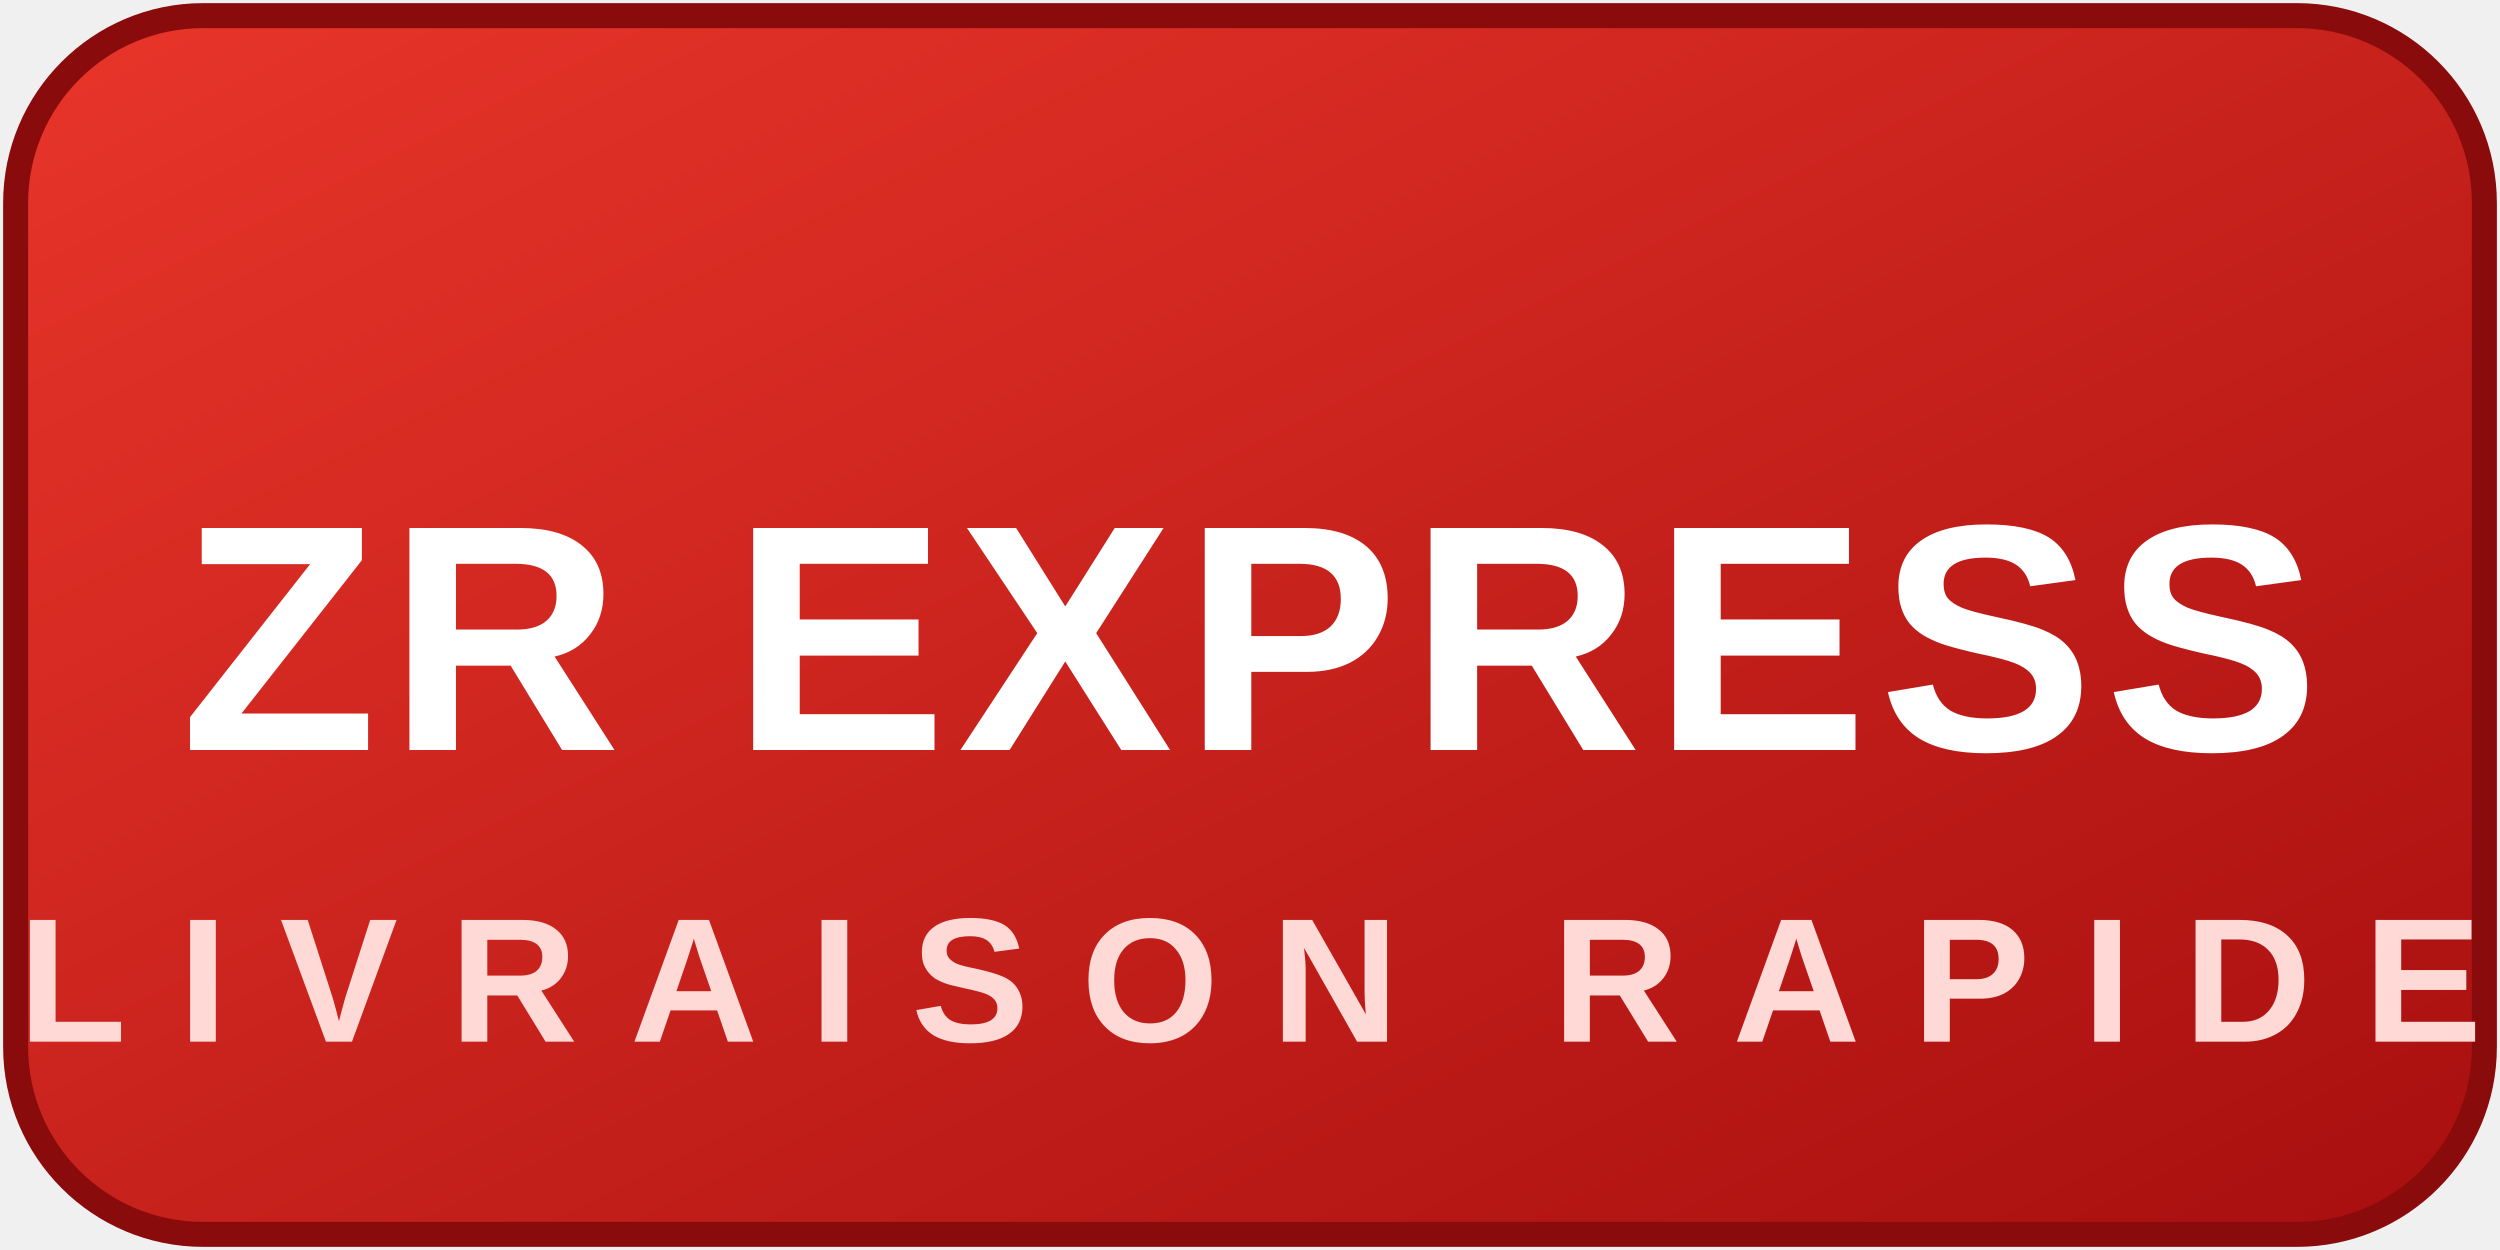
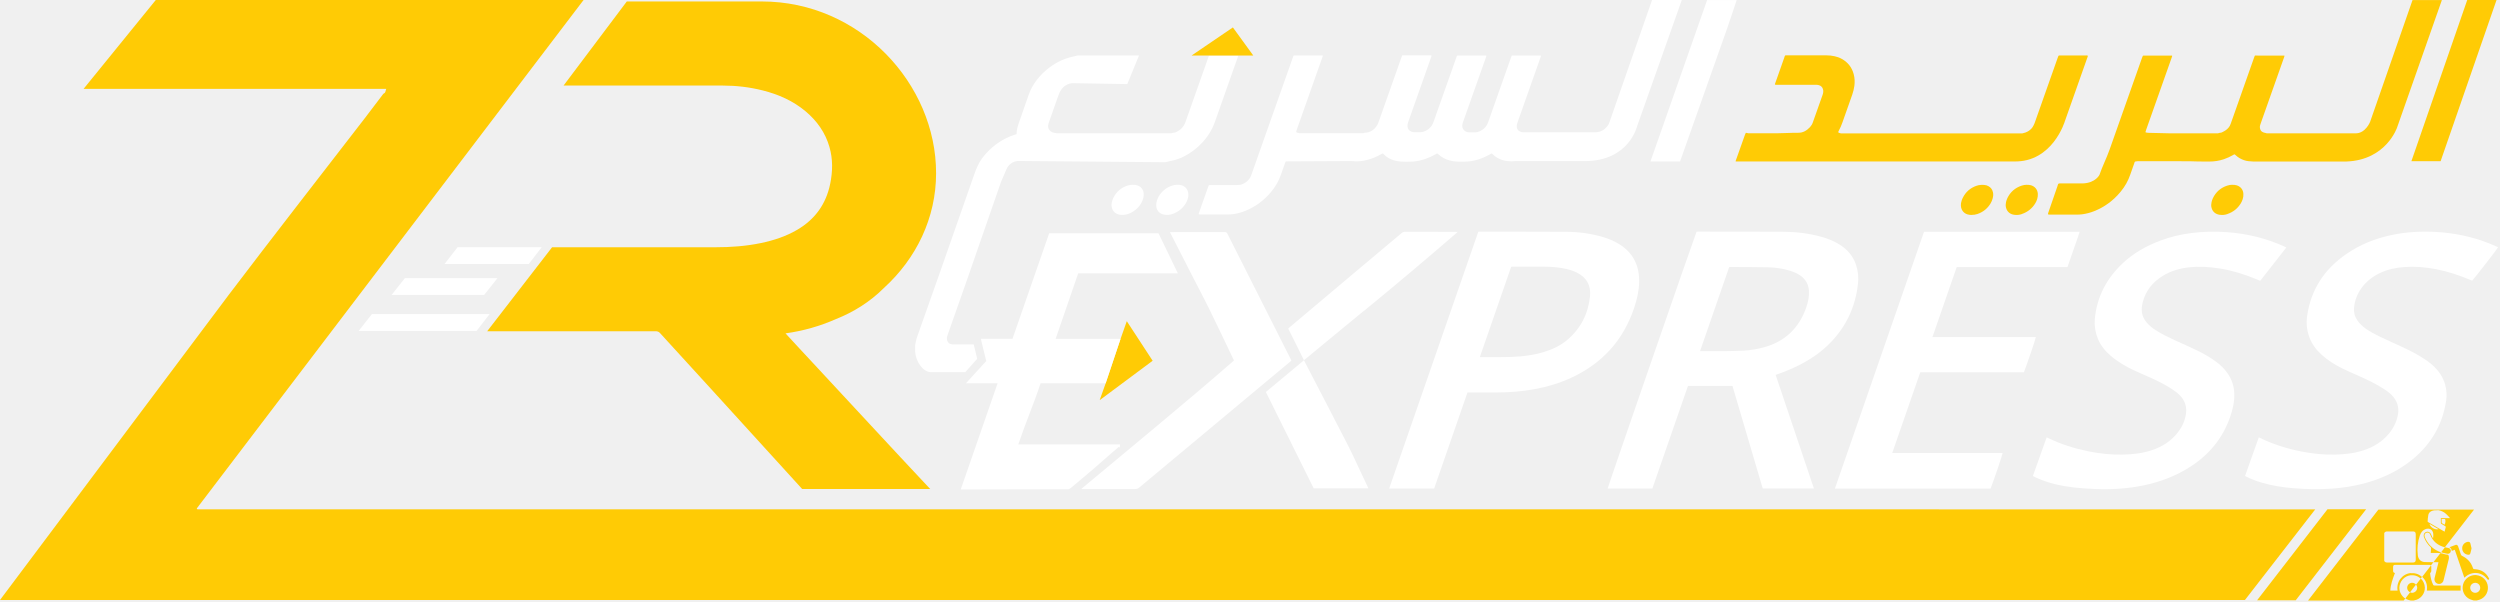
- <svg xmlns="http://www.w3.org/2000/svg" viewBox="0 0 120 60" width="120" height="60" role="img" aria-label="ZR Express">
+ <svg xmlns="http://www.w3.org/2000/svg" width="528" height="127" viewBox="0 0 528 127" fill="none">
+   <g clip-path="url(#clip0_148374_90228)">
+     <path d="M119.891 18.07C126.781 18.07 145.741 18.06 152.631 18.07C155.491 18.07 158.321 18.4 161.091 19.1C164.421 19.94 167.501 21.3 170.151 23.52C172.551 25.54 174.311 28.01 175.181 31.05C175.921 33.62 175.871 36.21 175.341 38.8C174.471 43.09 172.131 46.34 168.341 48.55C165.971 49.93 163.401 50.77 160.721 51.33C157.551 51.99 154.351 52.22 151.131 52.22C137.541 52.22 147.381 52.22 133.791 52.22C130.441 52.22 119.951 52.22 116.601 52.22L102.891 69.96C120.831 69.96 120.501 69.96 138.441 69.96C138.831 69.96 139.121 70.03 139.401 70.35C143.081 74.4 146.791 78.44 150.481 82.48C156.581 89.15 163.321 96.58 169.411 103.27H196.451C194.321 100.99 192.261 98.8 190.211 96.6C188.151 94.39 186.091 92.17 184.041 89.96C182.001 87.76 179.961 85.56 177.911 83.36C175.851 81.15 173.791 78.93 171.741 76.71C169.811 74.63 167.861 72.56 165.901 70.41C169.631 69.89 173.181 68.87 176.461 67.43C180.281 65.91 183.731 63.77 186.681 60.82C193.491 54.63 197.701 46.06 197.701 36.59C197.721 17.69 181.601 0.31 160.911 0.31H151.441C150.331 0.29 133.771 0.29 132.591 0.31H132.381L119.021 18.07H119.891Z" fill="#FFCB05" />
+     <path d="M379.849 77.18C382.409 75.89 384.749 74.3 386.729 72.22C390.009 68.8 391.859 64.7 392.399 60.01C392.559 58.62 392.439 57.23 391.979 55.89C391.339 54.02 390.119 52.64 388.449 51.61C387.269 50.88 385.989 50.38 384.649 50.01C382.089 49.3 379.469 48.97 376.829 48.95C370.749 48.91 364.669 48.93 358.579 48.92C358.489 48.92 358.389 48.94 358.309 48.95C357.779 50.21 339.549 102.88 339.539 103.18H348.979C351.489 95.94 353.999 88.72 356.499 81.51H365.899C368.029 88.74 370.159 95.96 372.289 103.17H383.099C380.399 95.16 377.709 87.17 375.019 79.18C375.139 79.13 375.229 79.1 375.319 79.07C376.869 78.53 378.379 77.91 379.839 77.18H379.849ZM372.579 73.34C371.149 73.73 369.679 73.98 368.199 74.06C366.909 74.12 365.629 74.14 364.339 74.16C362.739 74.17 361.129 74.16 359.529 74.16H359.049C361.109 68.21 363.159 62.32 365.199 56.42C365.299 56.42 365.379 56.39 365.459 56.39C368.079 56.41 370.689 56.39 373.309 56.45C374.949 56.48 376.579 56.71 378.149 57.21C378.909 57.45 379.629 57.77 380.279 58.23C381.379 59.01 381.959 60.08 382.049 61.42C382.129 62.63 381.869 63.79 381.479 64.92C380.769 67 379.689 68.83 378.079 70.35C376.509 71.83 374.639 72.77 372.579 73.34Z" fill="white" />
+     <path d="M309.951 82.89H310.261C312.161 82.89 314.061 82.89 315.951 82.89C318.671 82.89 321.371 82.69 324.041 82.2C326.801 81.7 329.461 80.9 332.001 79.71C335.041 78.28 337.751 76.39 340.021 73.9C342.411 71.28 344.071 68.24 345.181 64.89C345.751 63.15 346.161 61.37 346.191 59.53C346.211 58.37 346.081 57.23 345.711 56.12C345.021 54.1 343.701 52.61 341.891 51.51C340.851 50.88 339.741 50.43 338.591 50.08C336.091 49.33 333.521 48.98 330.921 48.96C324.781 48.92 318.641 48.94 312.501 48.93C312.401 48.93 312.321 48.95 312.211 48.96C305.941 67.04 299.671 85.1 293.391 103.18H302.891C305.241 96.42 307.591 89.65 309.931 82.89H309.951ZM319.161 56.34C319.281 56.34 319.391 56.32 319.491 56.32C321.671 56.32 323.851 56.32 326.031 56.32C327.621 56.33 329.211 56.44 330.771 56.79C331.531 56.96 332.271 57.2 332.971 57.54C335.131 58.59 336.051 60.36 335.811 62.6C335.421 66.29 333.841 69.4 330.981 71.81C329.481 73.06 327.741 73.85 325.881 74.4C324.321 74.86 322.711 75.12 321.091 75.27C319.751 75.39 318.411 75.42 317.071 75.42H312.541C314.761 69.03 316.961 62.69 319.161 56.34Z" fill="white" />
+     <path d="M427.451 78.61C427.911 77.51 429.961 71.5 429.971 71.19H411.801C410.591 71.19 409.381 71.19 408.131 71.19C409.851 66.23 411.551 61.33 413.261 56.4H436.651C436.951 55.55 437.241 54.72 437.521 53.9C437.811 53.08 438.101 52.26 438.381 51.43C438.661 50.61 438.971 49.81 439.221 48.96H406.351C400.081 67.04 393.811 85.1 387.531 103.19H420.411C421.091 101.47 422.951 95.97 422.951 95.67H399.641C401.621 89.97 403.581 84.31 405.561 78.62H427.461L427.451 78.61Z" fill="white" />
+     <path d="M456.794 58.25C458.474 57.22 460.324 56.69 462.274 56.47C464.464 56.23 466.634 56.35 468.794 56.7C471.424 57.12 473.944 57.9 476.394 58.91C476.704 59.04 477.014 59.17 477.354 59.31C479.194 56.97 481.024 54.63 482.844 52.31C482.814 52.27 482.804 52.24 482.794 52.23C482.684 52.17 482.564 52.11 482.444 52.06C478.584 50.31 474.534 49.33 470.294 49.03C467.824 48.86 465.354 48.9 462.884 49.21C460.604 49.5 458.394 50.01 456.254 50.82C453.294 51.94 450.574 53.46 448.284 55.63C444.874 58.85 442.844 62.75 442.424 67.38C442.304 68.79 442.524 70.17 443.054 71.5C443.634 72.96 444.614 74.14 445.804 75.16C447.284 76.43 448.964 77.4 450.734 78.23C451.954 78.8 453.204 79.32 454.434 79.88C455.904 80.55 457.354 81.28 458.704 82.17C459.294 82.55 459.854 82.97 460.354 83.46C461.494 84.61 461.914 85.98 461.654 87.54C461.424 88.95 460.824 90.22 459.944 91.35C458.544 93.14 456.704 94.33 454.534 95.06C452.534 95.74 450.454 95.97 448.344 96.01C445.904 96.06 443.494 95.81 441.114 95.33C438.144 94.73 435.264 93.83 432.544 92.5C432.464 92.46 432.374 92.42 432.254 92.37C431.284 95.1 430.314 97.82 429.344 100.54C429.634 100.68 429.874 100.81 430.114 100.91C432.674 102.08 435.394 102.66 438.174 102.97C439.554 103.12 440.944 103.21 442.334 103.27C445.874 103.43 449.374 103.22 452.844 102.49C456.344 101.75 459.624 100.49 462.614 98.56C466.594 95.99 469.434 92.55 470.984 88.12C471.544 86.52 471.924 84.9 471.884 83.2C471.854 81.66 471.404 80.24 470.534 78.95C469.834 77.9 468.924 77.03 467.894 76.29C466.614 75.37 465.234 74.59 463.804 73.91C462.304 73.19 460.774 72.52 459.264 71.83C457.884 71.19 456.504 70.53 455.224 69.7C454.534 69.26 453.904 68.74 453.374 68.11C452.834 67.47 452.464 66.74 452.364 65.91C452.284 65.24 452.364 64.58 452.524 63.93C453.134 61.45 454.604 59.6 456.794 58.25Z" fill="white" />
+     <path d="M502.706 57.64C504.306 56.88 506.016 56.53 507.786 56.4C510.026 56.24 512.236 56.42 514.436 56.84C516.986 57.33 519.436 58.14 521.816 59.16C521.926 59.21 522.026 59.24 522.116 59.28C522.696 58.67 527.496 52.49 527.596 52.23C527.496 52.18 527.396 52.12 527.296 52.08C526.786 51.86 526.286 51.64 525.776 51.43C522.176 50 518.426 49.21 514.556 48.99C511.386 48.82 508.236 48.97 505.126 49.63C501.666 50.36 498.446 51.65 495.556 53.64C490.886 56.85 488.056 61.19 487.266 66.73C487.046 68.26 487.206 69.78 487.746 71.25C488.286 72.71 489.206 73.91 490.366 74.96C491.656 76.12 493.126 77.04 494.686 77.81C495.886 78.4 497.116 78.92 498.336 79.47C500.076 80.25 501.786 81.06 503.386 82.09C503.986 82.47 504.566 82.89 505.076 83.39C506.286 84.58 506.736 86.01 506.426 87.65C506.146 89.13 505.496 90.44 504.526 91.6C503.096 93.32 501.246 94.44 499.106 95.13C497.176 95.75 495.176 95.97 493.156 96.01C490.716 96.06 488.306 95.81 485.926 95.33C482.926 94.73 480.036 93.82 477.296 92.48C477.226 92.44 477.156 92.42 477.056 92.37C476.086 95.09 475.126 97.79 474.156 100.52C474.236 100.57 474.296 100.6 474.366 100.64C475.436 101.19 476.556 101.61 477.706 101.94C479.916 102.59 482.196 102.94 484.506 103.12C487.216 103.34 489.916 103.39 492.626 103.19C494.826 103.03 497.006 102.69 499.136 102.14C502.556 101.25 505.726 99.86 508.556 97.77C513.056 94.46 515.786 90.1 516.626 84.65C516.796 83.5 516.726 82.36 516.416 81.23C515.956 79.58 514.996 78.24 513.726 77.1C512.976 76.43 512.146 75.87 511.286 75.34C509.956 74.54 508.576 73.85 507.176 73.2C505.626 72.49 504.056 71.79 502.516 71.05C501.526 70.58 500.576 70.06 499.676 69.43C498.976 68.93 498.356 68.36 497.866 67.66C497.306 66.84 497.076 65.92 497.176 64.94C497.326 63.45 497.856 62.08 498.736 60.85C499.766 59.41 501.146 58.37 502.746 57.61L502.706 57.64Z" fill="white" />
+     <path d="M239.713 103.29C240.083 103.29 240.353 103.19 240.633 102.95C251.253 94.08 261.883 85.22 272.513 76.36C272.593 76.29 272.663 76.22 272.743 76.15C272.683 76.03 272.633 75.92 272.583 75.82C268.133 67 263.673 58.17 259.223 49.35C259.093 49.09 258.943 49.01 258.663 49.01C254.933 49.02 251.213 49.02 247.483 49.02H247.093C247.173 49.19 247.223 49.3 247.283 49.41C248.763 52.31 250.233 55.2 251.723 58.1C252.913 60.44 254.163 62.75 255.323 65.11C257.083 68.7 258.783 72.31 260.513 75.91C260.553 75.99 260.583 76.08 260.603 76.15C250.013 85.38 239.143 94.24 228.383 103.25C228.523 103.29 228.643 103.29 228.763 103.29C232.423 103.29 236.073 103.29 239.723 103.29H239.713Z" fill="white" />
+     <path d="M288.092 65.64C294.652 60.27 301.132 54.81 307.542 49.27C307.622 49.2 307.712 49.12 307.842 48.99C307.662 48.99 307.552 48.97 307.432 48.97C303.872 48.97 300.312 48.97 296.752 48.95C296.472 48.95 296.262 49.03 296.052 49.2C292.452 52.23 288.842 55.25 285.252 58.27C280.942 61.9 276.632 65.53 272.322 69.16C272.232 69.23 272.152 69.31 272.072 69.39C273.192 71.63 274.292 73.85 275.402 76.08C272.702 78.33 270.032 80.56 267.352 82.79C270.732 89.6 274.102 96.38 277.452 103.14H288.992C288.932 102.99 288.882 102.88 288.832 102.76C288.432 101.92 288.042 101.08 287.642 100.24C286.682 98.23 285.782 96.19 284.772 94.21C281.722 88.26 278.622 82.32 275.542 76.38C275.492 76.28 275.442 76.18 275.392 76.08C275.532 75.96 275.652 75.87 275.772 75.77C279.872 72.39 283.962 68.99 288.072 65.63L288.092 65.64Z" fill="white" />
+     <path d="M348.916 0L341.066 22.51C340.696 23.54 340.336 24.64 339.966 25.68C339.856 25.98 339.746 26.3 339.546 26.56C338.886 27.42 338.046 27.93 336.926 27.93C328.866 27.93 330.076 27.93 322.016 27.93C321.896 27.93 321.776 27.93 321.656 27.93C321.426 27.92 321.206 27.87 321.006 27.77C320.606 27.58 320.386 27.26 320.346 26.82C320.326 26.58 320.346 26.34 320.416 26.11C320.466 25.95 320.516 25.79 320.576 25.64C322.146 21.19 323.726 16.74 325.296 12.29C325.346 12.15 325.396 12.01 325.436 11.86C325.446 11.82 325.436 11.79 325.436 11.73C325.326 11.73 325.226 11.73 325.116 11.73H319.656C319.566 11.73 319.476 11.72 319.386 11.73C319.316 11.73 319.266 11.76 319.246 11.82C319.196 11.94 319.146 12.07 319.106 12.2C318.176 14.82 317.246 17.44 316.326 20.06C315.646 21.99 314.956 23.91 314.286 25.84C313.956 26.76 313.316 27.38 312.426 27.76C312.146 27.88 311.866 27.95 311.556 27.95C311.116 27.95 310.686 27.95 310.246 27.95C310.076 27.95 309.916 27.92 309.756 27.86C309.306 27.69 308.996 27.38 308.866 26.91C308.806 26.67 308.816 26.43 308.866 26.19C308.906 26.02 308.966 25.85 309.026 25.68C309.886 23.27 310.736 20.86 311.586 18.45C312.326 16.38 313.056 14.31 313.786 12.24C313.836 12.1 313.876 11.95 313.916 11.81C313.916 11.78 313.876 11.74 313.836 11.73C313.756 11.73 313.686 11.73 313.606 11.73H308.056C307.986 11.73 307.906 11.72 307.836 11.73C307.766 11.73 307.726 11.76 307.696 11.82C307.646 11.93 307.606 12.04 307.576 12.15C306.406 15.47 305.226 18.78 304.056 22.09C303.626 23.3 303.206 24.5 302.776 25.7C302.676 25.98 302.566 26.26 302.396 26.51C301.976 27.11 301.436 27.54 300.736 27.78C300.506 27.86 300.276 27.92 300.036 27.92C299.576 27.92 299.106 27.92 298.636 27.92C298.446 27.92 298.276 27.88 298.106 27.81C297.596 27.61 297.306 27.24 297.266 26.69C297.246 26.45 297.266 26.21 297.346 25.98C297.386 25.85 297.426 25.72 297.476 25.59C298.776 21.91 300.076 18.22 301.386 14.54C301.686 13.7 301.976 12.87 302.266 12.03C302.296 11.94 302.336 11.86 302.326 11.77C302.326 11.75 302.296 11.71 302.286 11.7C302.146 11.69 302.016 11.68 301.876 11.68C300.296 11.68 298.716 11.68 297.136 11.68C296.886 11.68 296.626 11.68 296.366 11.68C296.296 11.68 296.226 11.7 296.136 11.71C296.066 11.92 295.986 12.11 295.916 12.31C294.346 16.76 292.776 21.21 291.196 25.66C291.156 25.79 291.106 25.91 291.056 26.04C290.586 27.2 289.416 28.06 288.276 28.02C288.166 28.02 288.066 28.13 287.956 28.13H274.406C274.266 28.13 274.136 28.02 273.996 28.02C273.936 28.02 273.876 27.95 273.816 27.95C273.786 27.95 273.736 27.85 273.746 27.83C273.786 27.7 273.816 27.56 273.866 27.43C275.136 23.84 276.406 20.25 277.666 16.67C278.206 15.15 278.736 13.63 279.276 12.12C279.316 12.01 279.346 11.89 279.376 11.77C279.376 11.75 279.346 11.72 279.336 11.72C279.246 11.71 279.156 11.72 279.066 11.72H273.566C273.456 11.72 273.356 11.72 273.256 11.72C273.226 11.76 273.186 11.78 273.166 11.82C273.126 11.93 273.076 12.04 273.046 12.15C270.636 18.97 268.226 25.78 265.816 32.6C265.306 34.04 264.796 35.49 264.286 36.94C263.946 37.91 263.256 38.54 262.316 38.92C262.156 38.99 261.976 39.04 261.796 39.05C261.586 39.06 261.376 39.09 261.166 39.09C259.406 39.09 257.646 39.09 255.886 39.09C255.746 39.09 255.616 39.09 255.476 39.09C255.416 39.09 255.356 39.12 255.296 39.13C255.246 39.26 255.196 39.39 255.146 39.51C254.766 40.6 254.376 41.69 253.986 42.78C253.726 43.5 253.476 44.22 253.226 44.95C253.196 45.04 253.176 45.12 253.156 45.21C253.156 45.23 253.186 45.27 253.216 45.27C253.286 45.29 253.366 45.3 253.436 45.3C255.396 45.3 257.346 45.3 259.306 45.3C259.696 45.3 260.086 45.27 260.476 45.22C261.406 45.09 262.306 44.84 263.166 44.47C265.256 43.59 267.016 42.26 268.466 40.52C269.386 39.41 270.096 38.18 270.566 36.81C270.806 36.11 271.056 35.42 271.296 34.73C271.556 34.03 271.396 34.08 272.136 34.08C278.186 34.08 279.756 34.01 285.806 34.01H286.186C285.126 34.01 285.906 34.07 286.246 34.08C287.076 34.08 287.886 34 288.686 33.79C289.716 33.53 290.676 33.14 291.596 32.62C291.716 32.55 291.836 32.49 291.956 32.43C292.016 32.4 292.076 32.43 292.126 32.46C292.186 32.51 292.236 32.57 292.286 32.62C292.906 33.25 293.646 33.65 294.486 33.89C294.926 34.01 295.366 34.09 295.816 34.12C296.686 34.17 297.566 34.18 298.436 34.12C299.336 34.06 300.216 33.85 301.076 33.55C301.776 33.3 302.446 33 303.086 32.64C303.206 32.57 303.326 32.51 303.446 32.44C303.516 32.4 303.586 32.42 303.656 32.47C303.716 32.52 303.766 32.57 303.826 32.62C304.496 33.23 305.266 33.64 306.136 33.88C306.716 34.04 307.316 34.13 307.916 34.14C308.366 34.14 308.816 34.14 309.276 34.14C310.226 34.14 311.156 33.99 312.076 33.72C312.976 33.45 313.826 33.07 314.636 32.62C314.766 32.55 314.886 32.45 315.036 32.42C315.166 32.45 315.236 32.55 315.326 32.64C315.886 33.18 316.546 33.56 317.286 33.8C317.936 34.02 318.606 34.05 319.276 34.08C319.506 34.08 319.726 34.02 319.956 34.02H334.736C344.026 34.02 345.746 26.69 345.746 26.69L355.196 0H348.966L348.916 0Z" fill="white" />
+     <path d="M509.531 0L502.401 20.47C501.791 22.2 501.181 23.99 500.571 25.72C500.571 25.72 499.621 28.16 497.531 28.16H478.741C478.601 28.16 478.471 28.04 478.331 28.05C478.191 28.05 478.061 27.96 477.941 27.92C477.671 27.82 477.481 27.61 477.381 27.34C477.281 27.07 477.251 26.77 477.331 26.48C477.371 26.34 477.421 26.19 477.471 26.04C478.861 22.1 480.261 18.16 481.651 14.22C481.911 13.48 482.171 12.74 482.431 12.01C482.461 11.94 482.471 11.87 482.481 11.79C482.481 11.77 482.461 11.74 482.441 11.74C482.291 11.73 482.141 11.74 481.991 11.74H476.891C476.741 11.74 476.591 11.72 476.441 11.72C476.371 11.72 476.291 11.71 476.211 11.78C476.161 11.91 476.101 12.06 476.041 12.22C474.801 15.74 473.561 19.25 472.321 22.76C471.931 23.88 471.531 25 471.131 26.12C471.071 26.28 471.021 26.43 470.941 26.57C470.651 27.06 470.251 27.44 469.741 27.71C469.461 27.86 469.161 28.06 468.831 28.05C468.691 28.05 468.561 28.16 468.421 28.16H458.271C456.731 28.16 455.201 28.05 453.661 28.05C453.511 28.05 453.361 27.98 453.211 27.98C453.171 27.98 453.121 27.89 453.131 27.86C453.171 27.73 453.211 27.59 453.251 27.46C454.461 24.06 455.661 20.65 456.861 17.25C457.461 15.56 458.051 13.87 458.651 12.19C458.691 12.08 458.731 11.96 458.761 11.85C458.791 11.78 458.751 11.74 458.681 11.74C458.591 11.74 458.501 11.74 458.411 11.74H452.951C452.861 11.74 452.771 11.73 452.681 11.74C452.611 11.74 452.571 11.78 452.551 11.83C452.501 11.95 452.451 12.08 452.401 12.2C450.121 18.66 447.831 25.12 445.551 31.58C444.921 33.37 444.011 35.15 443.401 36.94C443.401 36.94 442.581 38.6 440.021 38.73H435.081C434.611 38.73 434.671 38.92 434.541 39.3C434.081 40.59 433.631 41.97 433.171 43.26C432.971 43.81 432.771 44.41 432.581 44.97C432.551 45.04 432.541 45.14 432.531 45.21C432.531 45.23 432.561 45.29 432.581 45.29C432.681 45.31 432.791 45.33 432.891 45.33C434.801 45.33 436.711 45.33 438.621 45.33C439.021 45.33 439.431 45.3 439.831 45.25C440.691 45.13 441.511 44.91 442.311 44.59C444.521 43.71 446.371 42.32 447.881 40.49C448.781 39.4 449.471 38.19 449.921 36.85C449.961 36.73 450.001 36.62 450.041 36.51C450.281 35.83 450.521 35.15 450.761 34.47C450.801 34.37 450.811 34.2 450.941 34.12C451.081 34.12 451.241 34.05 451.411 34.05H460.171C464.971 34.05 461.771 34.11 466.571 34.12C467.631 34.12 468.671 33.97 469.671 33.63C470.361 33.39 471.011 33.1 471.631 32.74C471.731 32.68 471.821 32.6 471.971 32.6C472.021 32.65 472.101 32.71 472.161 32.77C472.681 33.26 473.291 33.61 473.971 33.84C474.571 34.05 475.201 34.08 475.831 34.11H495.621C504.001 33.78 506.271 26.91 506.271 26.91L515.721 0.02H509.501L509.531 0Z" fill="#FFCB05" />
+     <path d="M261.503 11.73H255.383C255.383 11.73 255.373 11.73 255.363 11.73C255.263 11.9 255.213 12.09 255.143 12.27C253.573 16.72 251.993 21.17 250.423 25.62C250.373 25.76 250.323 25.9 250.263 26.04C249.973 26.71 249.523 27.24 248.903 27.62C248.573 27.82 248.223 28.05 247.833 28.03C247.693 28.03 247.563 28.14 247.423 28.14H223.213C223.103 28.14 223.003 28.09 222.893 28.09C222.813 28.09 222.743 28.06 222.663 28.05C222.413 28.03 222.193 27.93 221.983 27.79C221.733 27.62 221.553 27.4 221.443 27.12C221.363 26.91 221.333 26.69 221.363 26.46C221.383 26.32 221.413 26.17 221.463 26.03C221.493 25.96 221.523 25.88 221.543 25.81C222.113 24.18 222.693 22.54 223.263 20.91C223.363 20.63 223.483 20.34 223.573 20.06C224.513 17.37 226.713 17.57 226.713 17.57L238.083 17.76L240.563 11.71H227.633L226.043 12.09C225.353 12.28 224.683 12.5 224.033 12.81C223.213 13.2 222.443 13.66 221.703 14.21C220.663 14.99 219.733 15.88 218.943 16.92C218.193 17.91 217.613 18.97 217.213 20.14C216.743 21.51 216.263 22.88 215.783 24.24C215.563 24.88 215.343 25.52 215.113 26.16C215.023 26.42 214.943 26.69 214.873 26.97C214.783 27.35 214.713 27.74 214.713 28.14C214.713 28.19 214.713 28.23 214.703 28.28C214.703 28.3 214.693 28.32 214.673 28.33C214.613 28.36 214.553 28.38 214.483 28.4C213.783 28.6 213.113 28.87 212.463 29.2C210.413 30.23 208.713 31.68 207.353 33.53C206.683 34.44 206.163 35.67 205.793 36.74L198.493 57.59C197.243 61.19 195.033 67.3 193.783 70.9C193.613 71.39 193.463 71.84 193.383 72.35C193.343 72.6 193.283 72.77 193.273 73.02V74.21C193.353 75.35 193.713 76.34 194.403 77.27C195.433 78.65 196.583 78.6 196.583 78.6H203.863L206.383 75.78C206.153 74.89 205.893 73.79 205.653 72.74C204.743 72.74 203.823 72.73 202.913 72.73H201.823C201.823 72.73 200.583 72.89 200.223 72.27C200.143 72.13 200.053 71.98 200.023 71.82C199.983 71.56 199.963 71.31 200.043 71.05C200.073 70.95 200.093 70.85 200.133 70.75L204.323 58.85C204.743 57.64 205.163 56.43 205.583 55.22C206.013 53.98 206.443 52.74 206.873 51.49C207.083 50.89 207.293 50.28 207.503 49.68C208.023 48.18 208.543 46.69 209.063 45.19C209.843 42.94 210.633 40.68 211.413 38.43L212.573 35.73C213.383 33.89 215.173 34 215.173 34L245.913 34.26C246.333 34.26 246.743 34.08 247.163 34.01C248.163 33.84 249.113 33.51 250.013 33.06C251.453 32.34 252.713 31.38 253.823 30.21C255.073 28.9 256.013 27.4 256.613 25.68C257.823 22.25 259.033 18.82 260.243 15.39C260.633 14.3 261.013 13.21 261.403 12.12C261.443 12.01 261.473 11.89 261.493 11.78C261.493 11.76 261.473 11.73 261.463 11.72L261.503 11.73Z" fill="white" />
+     <path d="M360.548 0L348.578 34.1H354.828C354.888 33.94 354.938 33.82 354.978 33.68L364.838 5.82C365.418 4.19 366.218 1.64 366.788 0.01H360.538L360.548 0Z" fill="white" />
+     <path d="M521.079 0L509.289 34.04H515.459L527.269 0H521.089H521.079Z" fill="#FFCB05" />
+     <path d="M366.691 34.1H425.321C433.531 34.31 436.101 25.6 436.101 25.6C437.541 21.47 439.011 17.36 440.471 13.23C440.621 12.81 440.771 12.38 440.921 11.96C440.941 11.89 440.961 11.82 440.921 11.74C440.781 11.69 440.631 11.71 440.481 11.71C438.731 11.71 436.991 11.71 435.251 11.71C435.141 11.71 435.041 11.71 434.931 11.71C434.841 11.71 434.761 11.74 434.721 11.85C434.671 11.99 434.611 12.13 434.561 12.27C432.981 16.73 431.411 21.2 429.831 25.66C429.791 25.79 429.741 25.91 429.691 26.04C429.441 26.66 429.161 27.15 428.621 27.53C428.621 27.53 428.111 27.98 427.121 28.17H388.811C388.661 28.17 388.511 28.06 388.361 28.05C388.331 28.05 388.301 27.99 388.281 27.97C388.261 27.96 388.231 27.89 388.241 27.87C388.261 27.8 388.291 27.72 388.331 27.65C388.651 27.07 388.911 26.46 389.131 25.83C389.821 23.89 390.501 21.94 391.191 20C391.401 19.4 391.551 18.79 391.641 18.16C391.751 17.33 391.721 16.51 391.511 15.7C391.131 14.23 390.261 13.12 388.911 12.4C388.451 12.15 387.951 11.98 387.431 11.87C386.881 11.75 386.331 11.69 385.771 11.69C383.001 11.69 380.231 11.69 377.471 11.69C377.361 11.69 377.261 11.69 377.161 11.69C377.121 11.69 377.071 11.71 377.031 11.71C376.921 11.83 376.891 11.99 376.851 12.13C376.351 13.52 375.871 14.91 375.381 16.3C375.211 16.77 375.051 17.23 374.881 17.7C374.861 17.75 374.861 17.81 374.861 17.87C375.041 17.93 375.201 17.91 375.361 17.91C377.991 17.91 380.621 17.91 383.261 17.91C383.401 17.91 383.531 17.91 383.661 17.91C383.841 17.91 384.021 17.95 384.191 18C384.571 18.12 384.841 18.36 384.981 18.74C385.061 18.97 385.101 19.21 385.071 19.45C385.041 19.69 384.971 19.92 384.891 20.15C384.551 21.1 384.221 22.05 383.881 23C383.541 23.95 383.201 24.9 382.871 25.85C382.741 26.23 382.541 26.56 382.271 26.85C381.611 27.55 380.821 28.05 379.831 28.04C378.301 28.02 376.761 28.15 375.231 28.15H369.231C369.071 28.15 368.901 28.02 368.711 28.07C368.641 28.25 368.581 28.34 368.521 28.5C368.031 29.89 367.541 31.25 367.051 32.64C366.891 33.09 366.731 33.53 366.571 33.99C366.531 34.12 366.561 34.09 366.681 34.1H366.691Z" fill="#FFCB05" />
+     <path d="M416.417 45.39C416.837 45.39 417.217 45.33 417.597 45.21C418.787 44.81 419.707 44.09 420.367 43.03C420.587 42.67 420.757 42.29 420.857 41.88C420.967 41.45 421.017 41.03 420.907 40.59C420.777 40.02 420.457 39.58 419.937 39.31C419.697 39.18 419.437 39.09 419.167 39.07C418.607 39.01 418.057 39.04 417.517 39.21C416.147 39.66 415.147 40.53 414.517 41.82C414.417 42.02 414.347 42.24 414.277 42.45C414.177 42.77 414.117 43.09 414.137 43.43C414.197 44.55 414.927 45.11 415.577 45.29C415.857 45.37 416.137 45.39 416.397 45.4L416.417 45.39Z" fill="#FFCB05" />
+     <path d="M238.211 45.2C239.041 44.93 239.751 44.46 240.351 43.82C240.891 43.25 241.271 42.59 241.461 41.83C241.551 41.48 241.591 41.12 241.541 40.76C241.421 39.93 240.951 39.4 240.171 39.14C239.881 39.04 239.581 39.03 239.171 39.03C238.881 39.03 238.501 39.08 238.121 39.2C236.761 39.64 235.771 40.51 235.141 41.78C234.971 42.12 234.861 42.48 234.791 42.85C234.741 43.13 234.731 43.42 234.791 43.7C234.981 44.74 235.751 45.24 236.531 45.35C237.101 45.43 237.671 45.38 238.221 45.2H238.211Z" fill="white" />
+     <path d="M427.019 45.2C428.249 44.78 429.199 44.02 429.869 42.91C430.029 42.64 430.159 42.35 430.249 42.05C430.369 41.69 430.409 41.32 430.389 40.94C430.339 40.06 429.789 39.38 428.949 39.13C428.669 39.05 428.389 39.03 427.969 39.03C427.709 39.03 427.329 39.08 426.959 39.21C425.589 39.67 424.589 40.54 423.959 41.84C423.829 42.11 423.739 42.4 423.669 42.69C423.589 43.07 423.569 43.47 423.669 43.85C423.889 44.76 424.579 45.25 425.379 45.36C425.939 45.44 426.489 45.4 427.029 45.21L427.019 45.2Z" fill="#FFCB05" />
+     <path d="M470.431 45.2C471.661 44.78 472.611 44.02 473.281 42.91C473.441 42.64 473.561 42.35 473.661 42.05C473.781 41.69 473.821 41.32 473.801 40.94C473.761 40.06 473.211 39.38 472.361 39.13C472.081 39.05 471.801 39.03 471.371 39.03C471.121 39.03 470.731 39.08 470.361 39.21C468.991 39.67 468.001 40.54 467.371 41.84C467.241 42.11 467.151 42.4 467.081 42.69C467.001 43.07 466.971 43.47 467.071 43.85C467.291 44.76 467.981 45.25 468.781 45.36C469.341 45.44 469.891 45.4 470.431 45.21V45.2Z" fill="#FFCB05" />
+     <path d="M245.969 45.35C246.529 45.44 247.079 45.38 247.609 45.2C248.839 44.78 249.789 44.01 250.459 42.9C250.629 42.62 250.759 42.31 250.849 42C250.959 41.65 251.009 41.3 250.979 40.93C250.899 40.04 250.379 39.37 249.529 39.12C249.269 39.04 248.999 39.02 248.599 39.02C248.229 39.02 247.749 39.11 247.279 39.29C246.449 39.61 245.759 40.12 245.189 40.81C244.829 41.24 244.559 41.72 244.379 42.26C244.279 42.56 244.209 42.87 244.199 43.18C244.189 43.43 244.199 43.69 244.269 43.94C244.529 44.78 245.129 45.22 245.969 45.35Z" fill="white" />
+     <path d="M264.696 11.73L260.386 5.79L251.656 11.73H255.376H261.496H264.696Z" fill="#FFCB05" />
+     <path d="M75.75 69.89H100.65L103.41 66.33H78.55L75.75 69.89Z" fill="white" />
+     <path d="M82.703 62.29H102.253L105.063 58.74H85.513L82.703 62.29Z" fill="white" />
+     <path d="M114.413 52.21H96.643L93.883 55.76H111.673L114.413 52.21Z" fill="white" />
+     <path d="M232.258 84.48C232.258 84.48 232.298 84.44 232.328 84.46C236.028 81.72 239.718 78.95 243.438 76.19C241.618 73.41 239.818 70.64 237.978 67.83C237.528 69.13 236.658 71.58 236.658 71.58L233.508 80.97C233.088 82.14 232.668 83.28 232.258 84.49V84.48Z" fill="#FFCB05" />
+     <path d="M499.653 107.56H491.483C491.483 107.56 491.533 107.56 491.563 107.56L476.703 126.77H484.863L499.723 107.56C499.723 107.56 499.673 107.56 499.643 107.56H499.653Z" fill="#FFCB05" />
+     <path d="M488.92 107.58C448.71 107.58 82.43 107.57 42.22 107.57C42.12 107.57 42.02 107.57 41.91 107.57C41.86 107.57 41.81 107.57 41.76 107.57C41.73 107.57 41.71 107.57 41.68 107.55C41.66 107.55 41.63 107.54 41.62 107.52C41.6 107.5 41.6 107.47 41.56 107.38L123.25 0H32.9L17.65 18.77H81.57C81.3 19.94 81.14 19.59 80.95 19.83C79.62 21.55 78.28 23.37 76.95 25.09C67.37 37.5 57.72 49.86 48.25 62.35L0 126.72H474.13L489 107.55C489 107.55 488.95 107.59 488.92 107.59V107.58Z" fill="#FFCB05" />
+     <path d="M522.99 121.46C521.71 121.35 520.52 122.2 520.19 123.46C519.86 124.71 520.48 126.04 521.66 126.56C521.91 126.67 522.19 126.74 522.45 126.82H523.1C523.1 126.82 523.18 126.78 523.22 126.78C524.62 126.54 525.57 125.31 525.44 123.9C525.33 122.61 524.3 121.58 522.99 121.47V121.46ZM522.76 125.2C522.18 125.2 521.71 124.71 521.71 124.13C521.71 123.56 522.2 123.09 522.78 123.09C523.36 123.09 523.83 123.58 523.82 124.15C523.82 124.73 523.34 125.21 522.75 125.2H522.76Z" fill="#FFCB05" />
+     <path d="M525.66 122.12C525.03 120.89 524 120.27 522.63 120.21C522.42 120.21 522.33 120.14 522.27 119.94C521.89 118.76 521.11 117.94 520.01 117.41C519.86 117.34 519.78 117.25 519.73 117.09C519.55 116.54 519.36 115.99 519.17 115.43C519.07 115.15 518.86 115 518.64 115.08C518.21 115.23 517.78 115.41 517.32 115.58C517.64 115.75 517.79 116.01 517.81 116.35C518.03 116.27 518.23 116.19 518.45 116.11C519.13 118.08 519.8 120.04 520.47 122.01C520.52 121.98 520.54 121.95 520.56 121.94C522.01 120.56 524.15 120.73 525.34 122.34C525.49 122.53 525.59 122.44 525.7 122.33V122.16C525.7 122.16 525.67 122.15 525.67 122.13L525.66 122.12Z" fill="#FFCB05" />
+     <path d="M509.173 121.03C507.403 121.17 506.033 122.85 506.373 124.74H504.833C504.893 123.44 505.353 122.24 505.813 121.02C505.413 120.97 505.413 120.68 505.423 120.37C505.433 120.15 505.423 119.93 505.423 119.71C505.423 119.43 505.563 119.3 505.833 119.3H513.073C513.223 119.3 513.323 119.35 513.393 119.44L513.943 118.73C514.213 118.73 514.483 118.73 514.743 118.73H515.003C514.993 118.8 514.983 118.85 514.973 118.89C514.713 119.94 514.453 121 514.193 122.05C514.103 122.43 514.163 122.77 514.443 123.05C514.993 123.59 515.883 123.33 516.073 122.57C516.453 121.06 516.833 119.54 517.193 118.03C517.243 117.84 517.213 117.63 517.173 117.43C517.143 117.26 517.043 117.13 516.823 117.13C516.633 117.13 516.433 117.09 516.253 117.03C515.973 116.93 515.703 116.86 515.413 116.83L513.933 118.74C513.333 118.74 512.733 118.74 512.133 118.71C511.273 118.67 510.743 118.13 510.643 117.27C510.463 115.85 510.603 114.46 511.073 113.1C511.283 112.52 511.593 112.04 512.173 111.79C513.063 111.4 513.823 111.83 513.913 112.79C513.943 113.06 513.893 113.33 513.883 113.59C513.843 113.59 513.813 113.59 513.773 113.59C513.663 113.35 513.553 113.11 513.453 112.87C513.273 112.42 512.853 112.2 512.433 112.34C511.993 112.49 511.773 112.93 511.933 113.41C512.223 114.23 512.693 114.94 513.323 115.54C513.423 115.63 513.453 115.72 513.443 115.85C513.403 116.15 513.403 116.45 513.373 116.78C513.583 116.78 513.763 116.78 513.933 116.78C514.423 116.77 514.913 116.76 515.393 116.82L515.533 116.65C514.163 116.19 513.063 115.31 512.333 113.9C512.223 113.7 512.143 113.48 512.073 113.26C511.983 112.93 512.163 112.61 512.483 112.51C512.793 112.41 513.133 112.55 513.243 112.87C513.803 114.39 514.903 115.21 516.353 115.59L522.513 107.63H502.313L487.453 126.84H507.653L507.983 126.41C507.083 125.83 506.583 124.74 506.793 123.68C507.073 122.31 508.263 121.39 509.623 121.49C510.253 121.53 510.813 121.8 511.243 122.2L511.513 121.85C511.513 121.85 511.473 121.81 511.443 121.78C510.783 121.21 510.003 120.98 509.143 121.06L509.173 121.03ZM513.113 110.64C513.753 111.01 514.383 111.38 515.013 111.75C514.403 111.95 513.343 111.51 513.113 110.64ZM515.013 107.75C515.613 107.88 516.163 108.12 516.613 108.54C516.893 108.8 517.143 109.09 517.403 109.37C517.393 109.39 517.373 109.41 517.363 109.43H515.503C515.503 109.8 515.503 110.14 515.503 110.48C515.503 110.53 515.573 110.6 515.623 110.63C515.903 110.8 516.183 110.97 516.453 111.14C516.503 111.17 516.563 111.26 516.553 111.3C516.483 111.62 516.393 111.95 516.293 112.29C515.543 111.85 514.803 111.42 514.073 111C513.663 110.76 513.253 110.52 512.843 110.28C512.783 110.25 512.703 110.17 512.713 110.12C512.753 109.66 512.763 109.2 512.863 108.75C513.003 108.16 513.463 107.88 514.043 107.79M516.283 110.83C516.093 110.72 515.913 110.61 515.733 110.49C515.703 110.47 515.673 110.41 515.673 110.37C515.673 110.12 515.673 109.88 515.673 109.61H516.403C516.543 109.96 516.493 110.46 516.283 110.82V110.83ZM503.553 118.47V112.59C503.683 112.32 503.903 112.24 504.203 112.24C506.003 112.25 507.803 112.24 509.603 112.24C510.033 112.24 510.203 112.41 510.203 112.85C510.203 114.64 510.203 116.42 510.203 118.21C510.203 118.63 510.013 118.81 509.593 118.81C507.803 118.81 506.023 118.81 504.233 118.81C503.933 118.81 503.703 118.74 503.553 118.47Z" fill="#FFCB05" />
+     <path d="M510.508 124.14C510.508 124.72 510.028 125.19 509.448 125.2C509.298 125.2 509.148 125.16 509.008 125.1L508.008 126.4C508.198 126.52 508.408 126.63 508.638 126.7C508.798 126.75 508.968 126.79 509.128 126.83H509.778C509.778 126.83 509.868 126.79 509.918 126.79C511.238 126.56 512.188 125.38 512.128 124.05C512.088 123.31 511.768 122.66 511.278 122.19L510.268 123.49C510.428 123.67 510.518 123.9 510.518 124.16L510.508 124.14Z" fill="#FFCB05" />
+     <path d="M509.451 123.08C508.871 123.08 508.391 123.56 508.391 124.14C508.391 124.56 508.651 124.92 509.001 125.09L510.251 123.47C510.051 123.23 509.761 123.08 509.441 123.08H509.451Z" fill="#FFCB05" />
+     <path d="M517.612 116.34C517.612 116 517.393 115.77 517.003 115.71C516.793 115.68 516.583 115.63 516.383 115.58L515.562 116.64C515.993 116.78 516.452 116.89 516.932 116.96C517.302 117.01 517.612 116.71 517.612 116.34Z" fill="#FFCB05" />
+     <path d="M514.122 123.66C514.042 123.66 513.923 123.61 513.903 123.56C513.533 122.79 513.322 121.97 513.242 121.12C513.242 121.07 513.262 120.98 513.302 120.96C513.462 120.85 513.492 120.69 513.492 120.53C513.492 120.25 513.492 119.98 513.492 119.7C513.492 119.59 513.452 119.5 513.412 119.44L511.562 121.83C512.413 122.61 512.722 123.59 512.552 124.74H519.682V123.67H517.852C516.612 123.67 515.373 123.67 514.143 123.67L514.122 123.66Z" fill="#FFCB05" />
+     <path d="M521.287 114.42C520.597 114.48 520.037 115.04 520.017 115.72C519.987 116.45 520.467 117.04 521.177 117.15C521.497 117.2 521.647 117.15 521.747 116.84C521.857 116.51 521.907 116.16 521.987 115.8C521.907 115.44 521.837 115.09 521.737 114.74C521.677 114.54 521.517 114.41 521.277 114.43L521.287 114.42Z" fill="#FFCB05" />
+     <path d="M233.506 80.96L236.656 71.57H222.946L227.716 57.73H248.766L244.676 49.27H221.586L213.836 71.56H207.166C207.166 71.56 207.216 71.81 207.236 71.91C207.376 72.46 207.526 73.08 207.676 73.73C207.886 74.61 208.096 75.51 208.296 76.25L204.016 80.94H210.696L202.906 103.38C210.226 103.38 218.226 103.32 225.546 103.33C225.776 103.33 225.946 103.23 226.116 103.09C227.226 102.16 228.346 101.22 229.456 100.29C231.736 98.4 234.016 96.28 236.286 94.39C236.376 94.32 236.496 95.02 236.556 93.85H215.066C216.646 89.16 218.216 85.64 219.776 80.94H233.496L233.506 80.96Z" fill="white" />
+   </g>
  <defs>
-     <linearGradient id="g-zrexpress" x1="0" y1="0" x2="1" y2="1">
-       <stop offset="0" stop-color="#e8352a" />
-       <stop offset="1" stop-color="#a80f0f" />
-     </linearGradient>
+     <clipPath id="clip0_148374_90228">
+       <rect width="527.6" height="126.82" fill="white" />
+     </clipPath>
  </defs>
-   <rect x="0.75" y="0.75" width="118.5" height="58.5" rx="9" fill="url(#g-zrexpress)" />
-   <rect x="0.75" y="0.75" width="118.5" height="58.5" rx="9" fill="none" stroke="#8a0b0b" stroke-width="1.2" />
-   <text x="60" y="36" text-anchor="middle" font-family="Arial Black,Arial,sans-serif" font-weight="900" font-size="15.5" letter-spacing="0.5" fill="#ffffff">ZR EXPRESS</text>
-   <text x="60" y="50" text-anchor="middle" font-family="Arial,Helvetica,sans-serif" font-weight="bold" font-size="8.5" letter-spacing="2.5" fill="#ffd9d6">LIVRAISON RAPIDE</text>
</svg>
